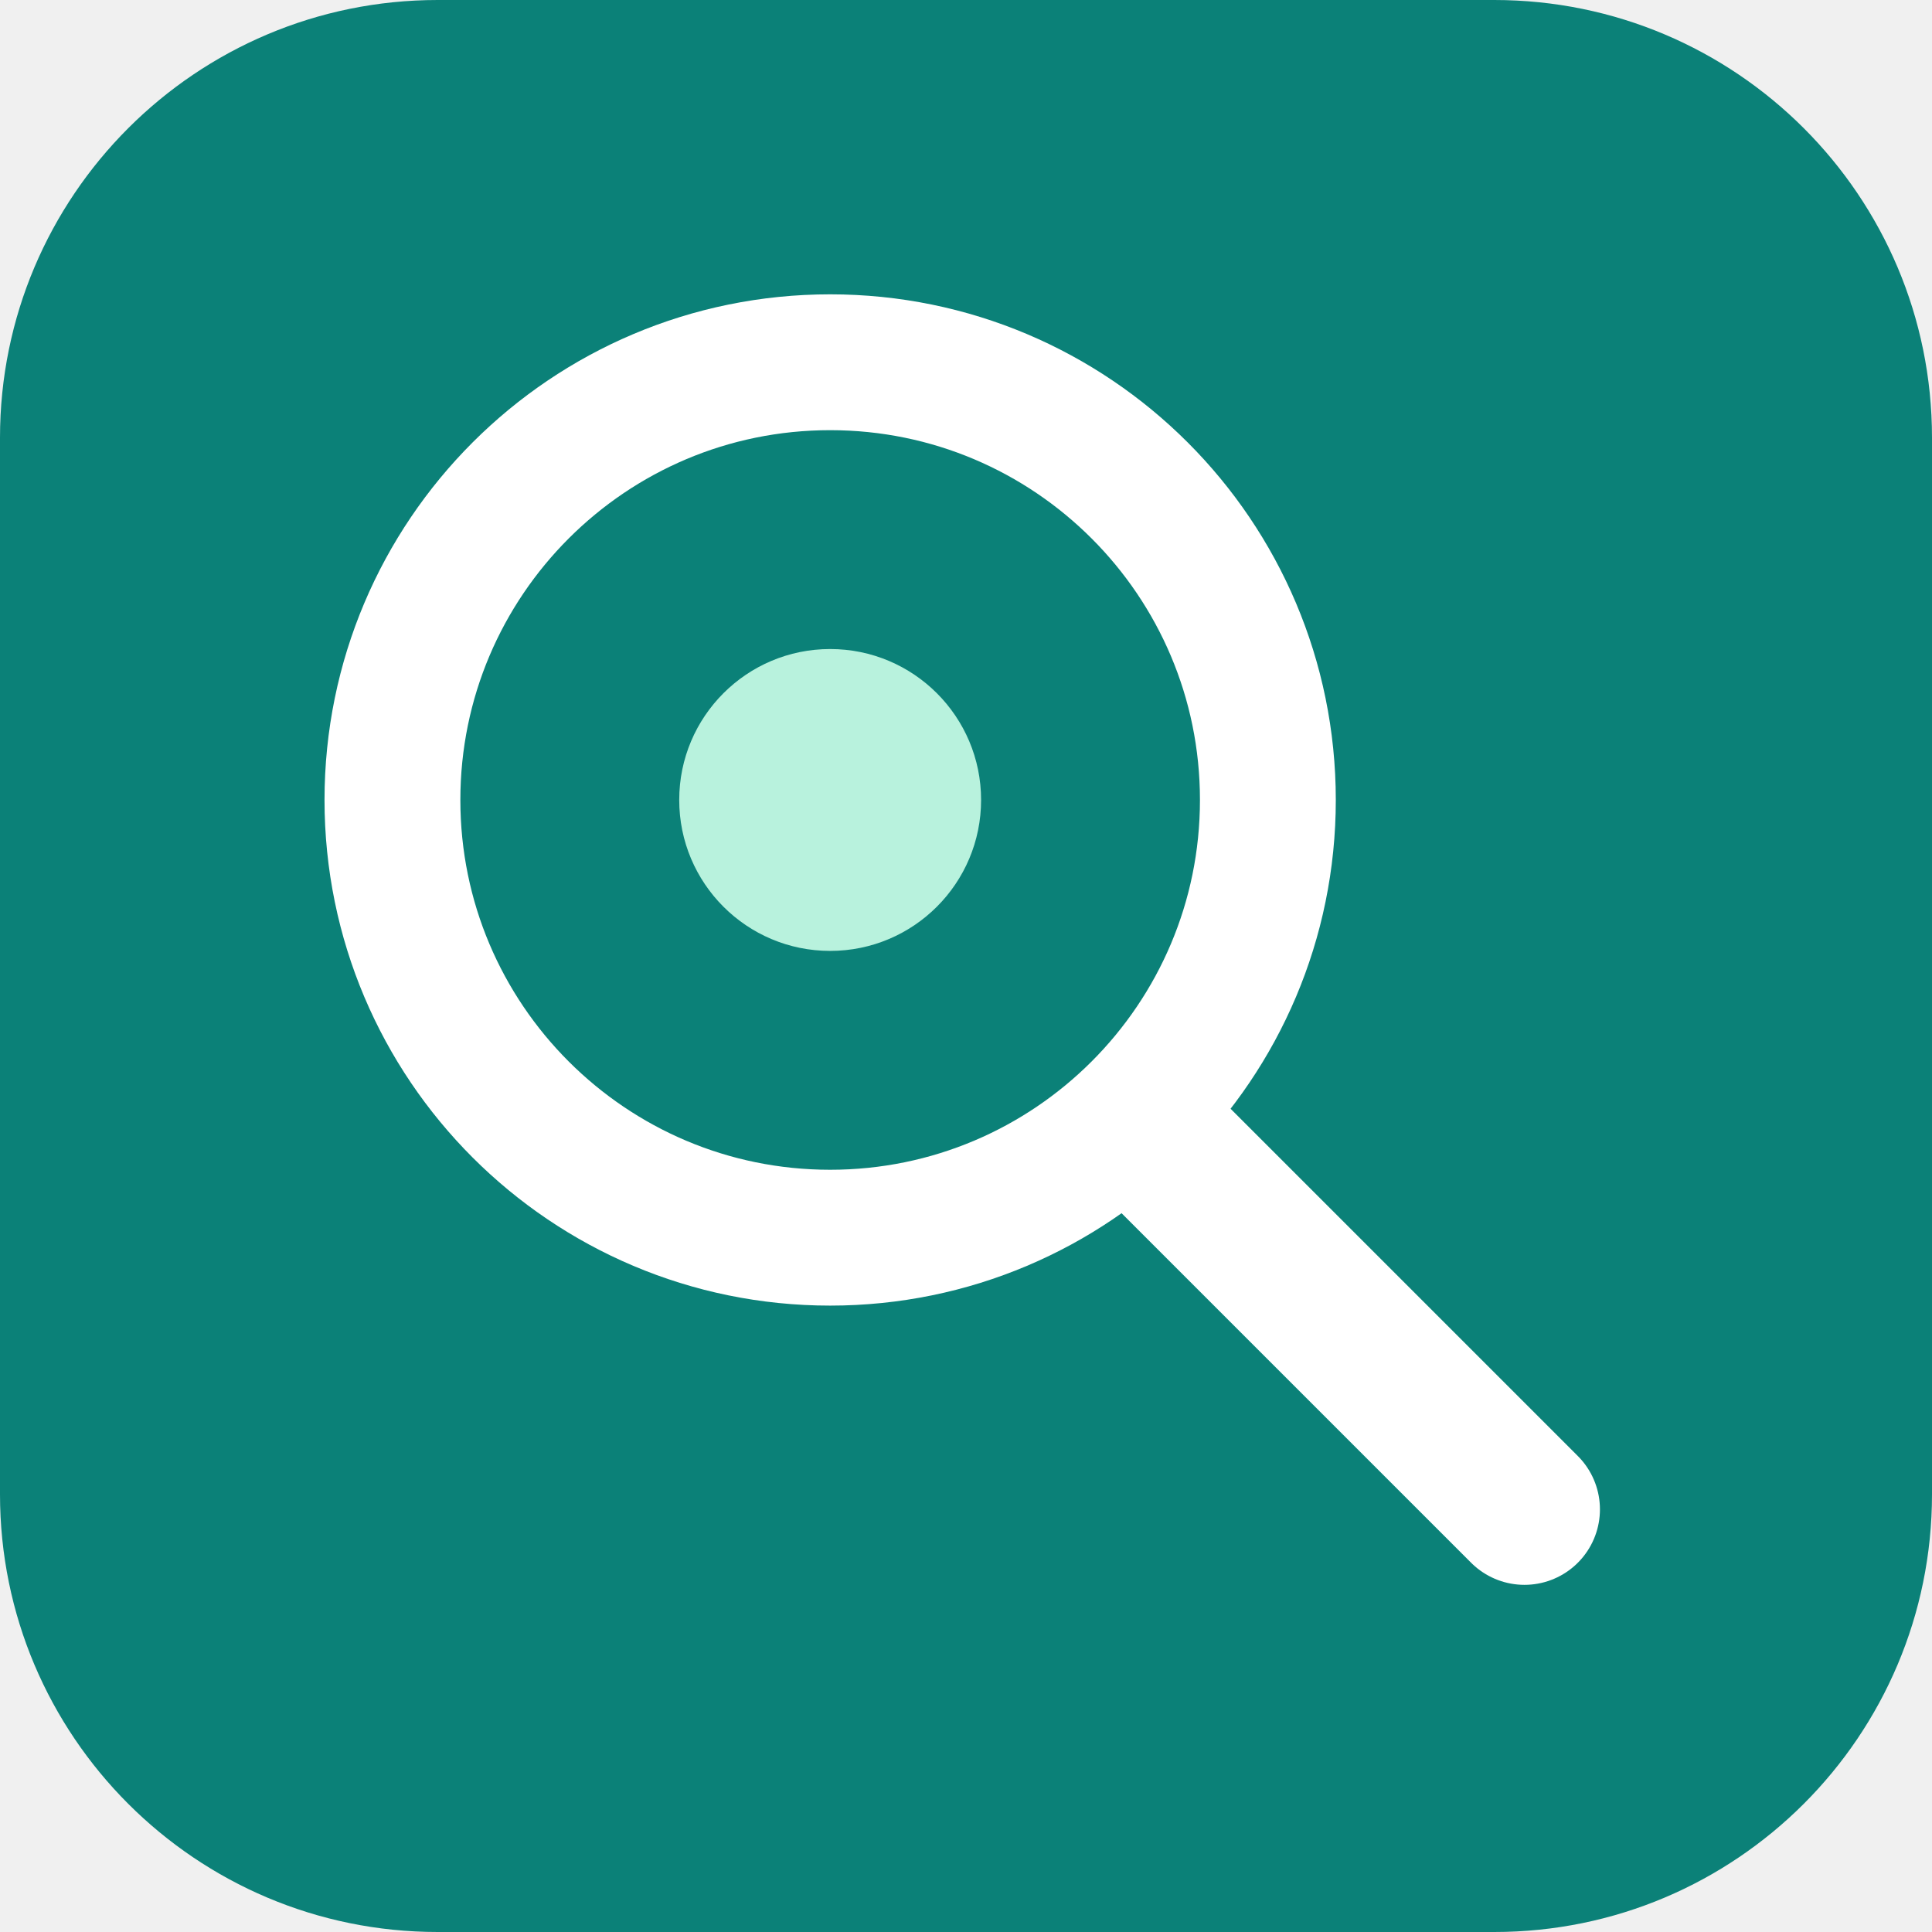
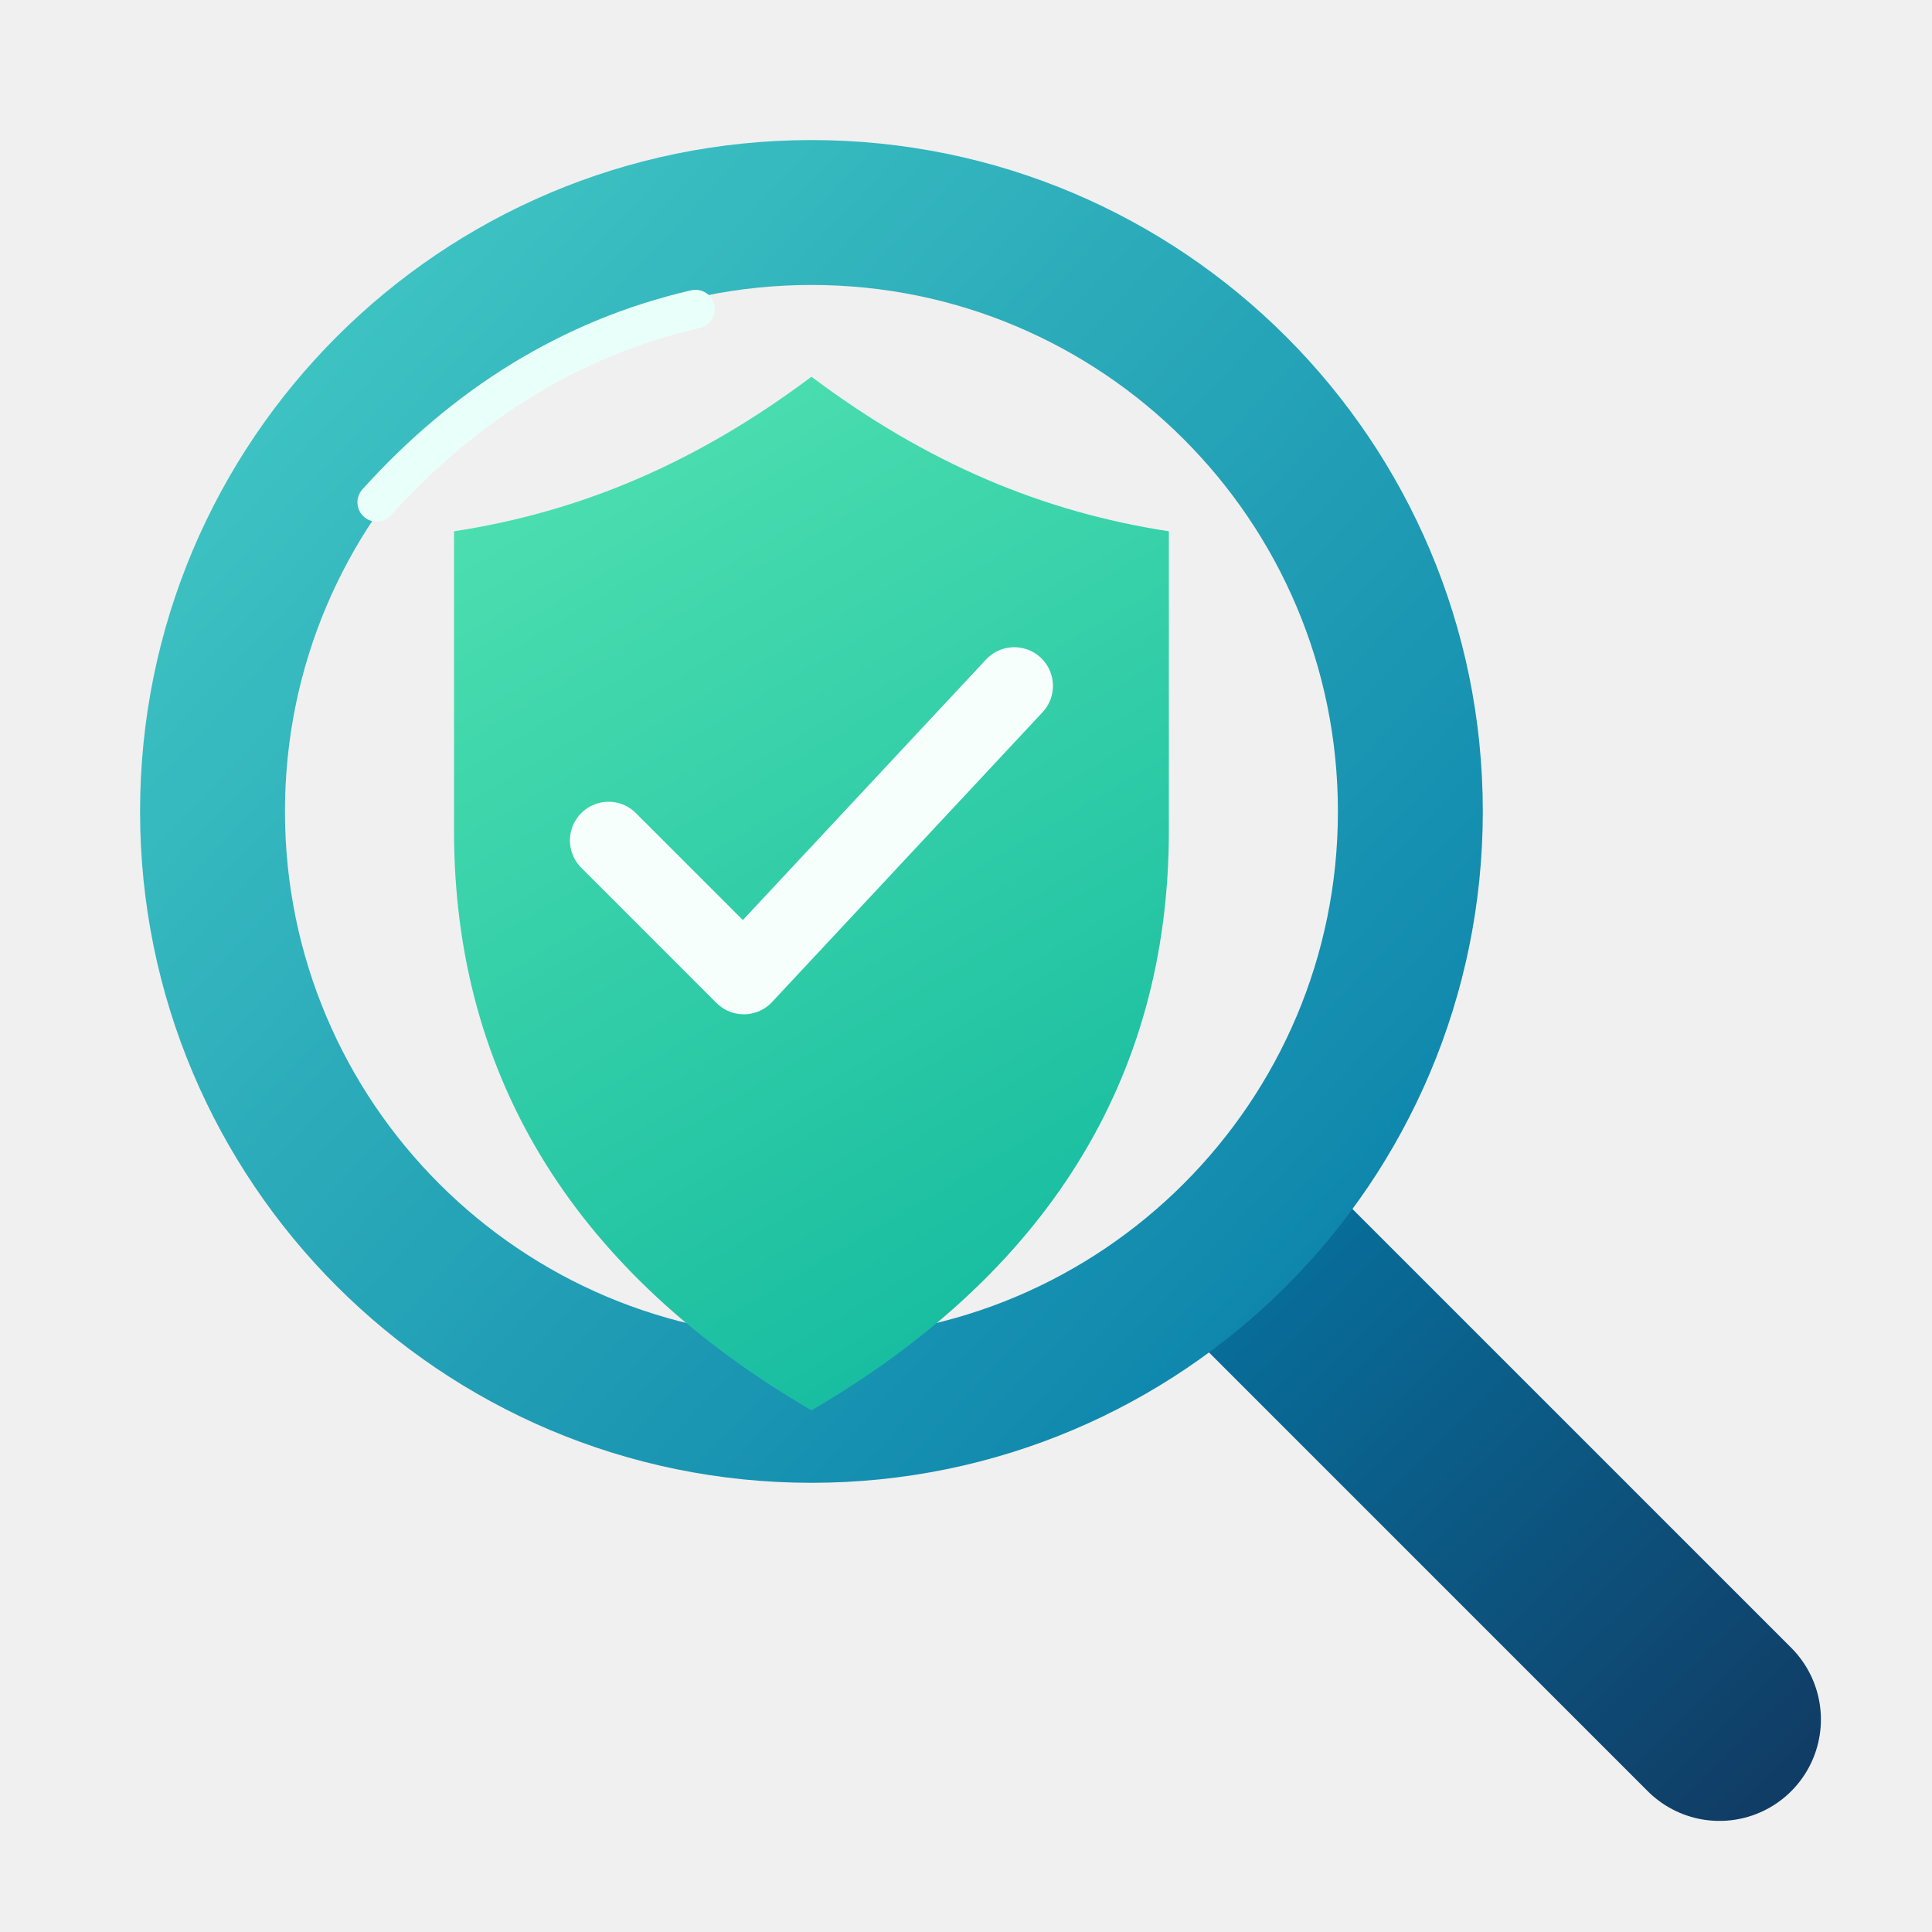
- <svg xmlns="http://www.w3.org/2000/svg" viewBox="0 0 128 128">
-   <rect width="128" height="128" rx="29" fill="#0b8178" />
-   <circle cx="55" cy="53" r="29" fill="none" stroke="#ffffff" stroke-width="9" />
-   <path d="m76 75 25 25" fill="none" stroke="#ffffff" stroke-linecap="round" stroke-width="10" />
-   <circle cx="55" cy="53" r="10" fill="#b8f2dd" />
+ <svg xmlns="http://www.w3.org/2000/svg" viewBox="0 0 200 200" fill="none">
+   <defs>
+     <linearGradient id="lens" x1="24" y1="26" x2="151" y2="145" gradientUnits="userSpaceOnUse">
+       <stop stop-color="#42C8C4" />
+       <stop offset="1" stop-color="#087EAA" />
+     </linearGradient>
+     <linearGradient id="handle" x1="133" y1="132" x2="184" y2="184" gradientUnits="userSpaceOnUse">
+       <stop stop-color="#086D99" />
+       <stop offset="1" stop-color="#103D66" />
+     </linearGradient>
+     <linearGradient id="shield" x1="53" y1="44" x2="112" y2="144" gradientUnits="userSpaceOnUse">
+       <stop stop-color="#4FE0B0" />
+       <stop offset="1" stop-color="#12B99F" />
+     </linearGradient>
+   </defs>
+   <path d="m130 130 48 48" stroke="url(#handle)" stroke-width="21" stroke-linecap="round" />
+   <circle cx="84" cy="84" r="62" stroke="url(#lens)" stroke-width="15" />
+   <path d="M39 52c9-10 20-17 33-20" stroke="#E8FFFA" stroke-width="4" stroke-linecap="round" />
+   <path d="M84 39c-12 9-24 14-37 16v31c0 26 13 46 37 60 24-14 37-34 37-60V55c-13-2-25-7-37-16Z" fill="url(#shield)" />
+   <path d="m63 87 14 14 28-30" stroke="#F7FFFC" stroke-width="8" stroke-linecap="round" stroke-linejoin="round" />
</svg>
